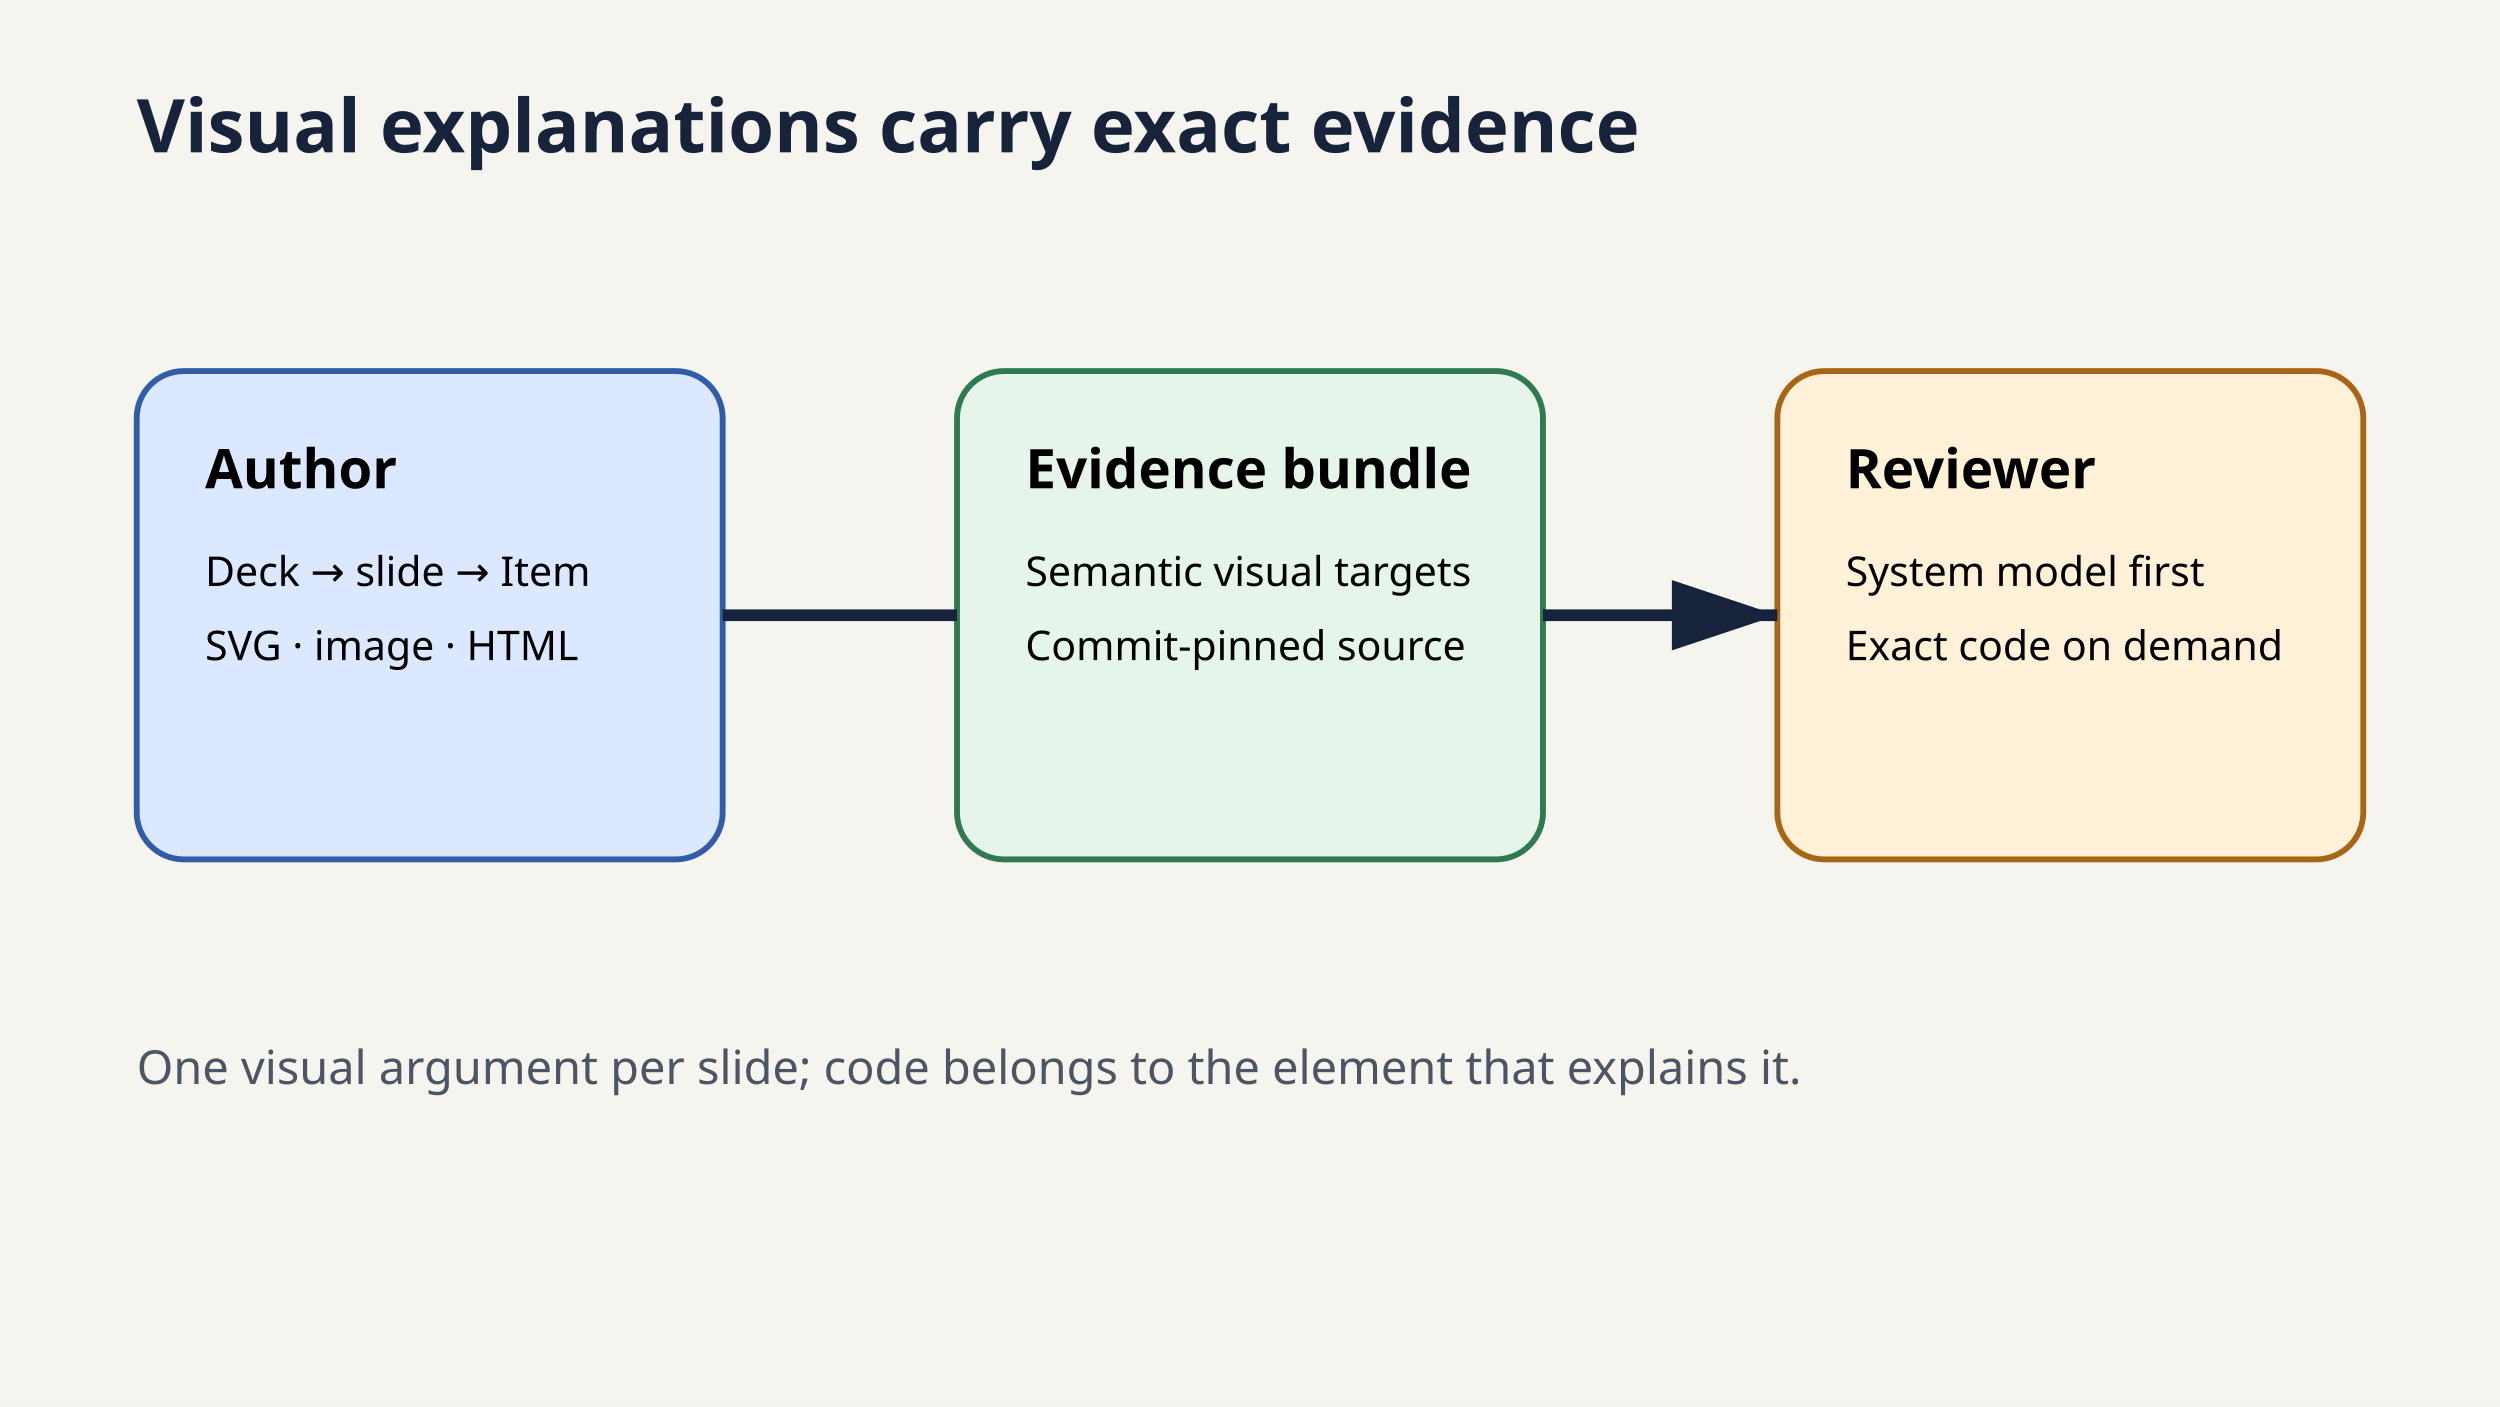
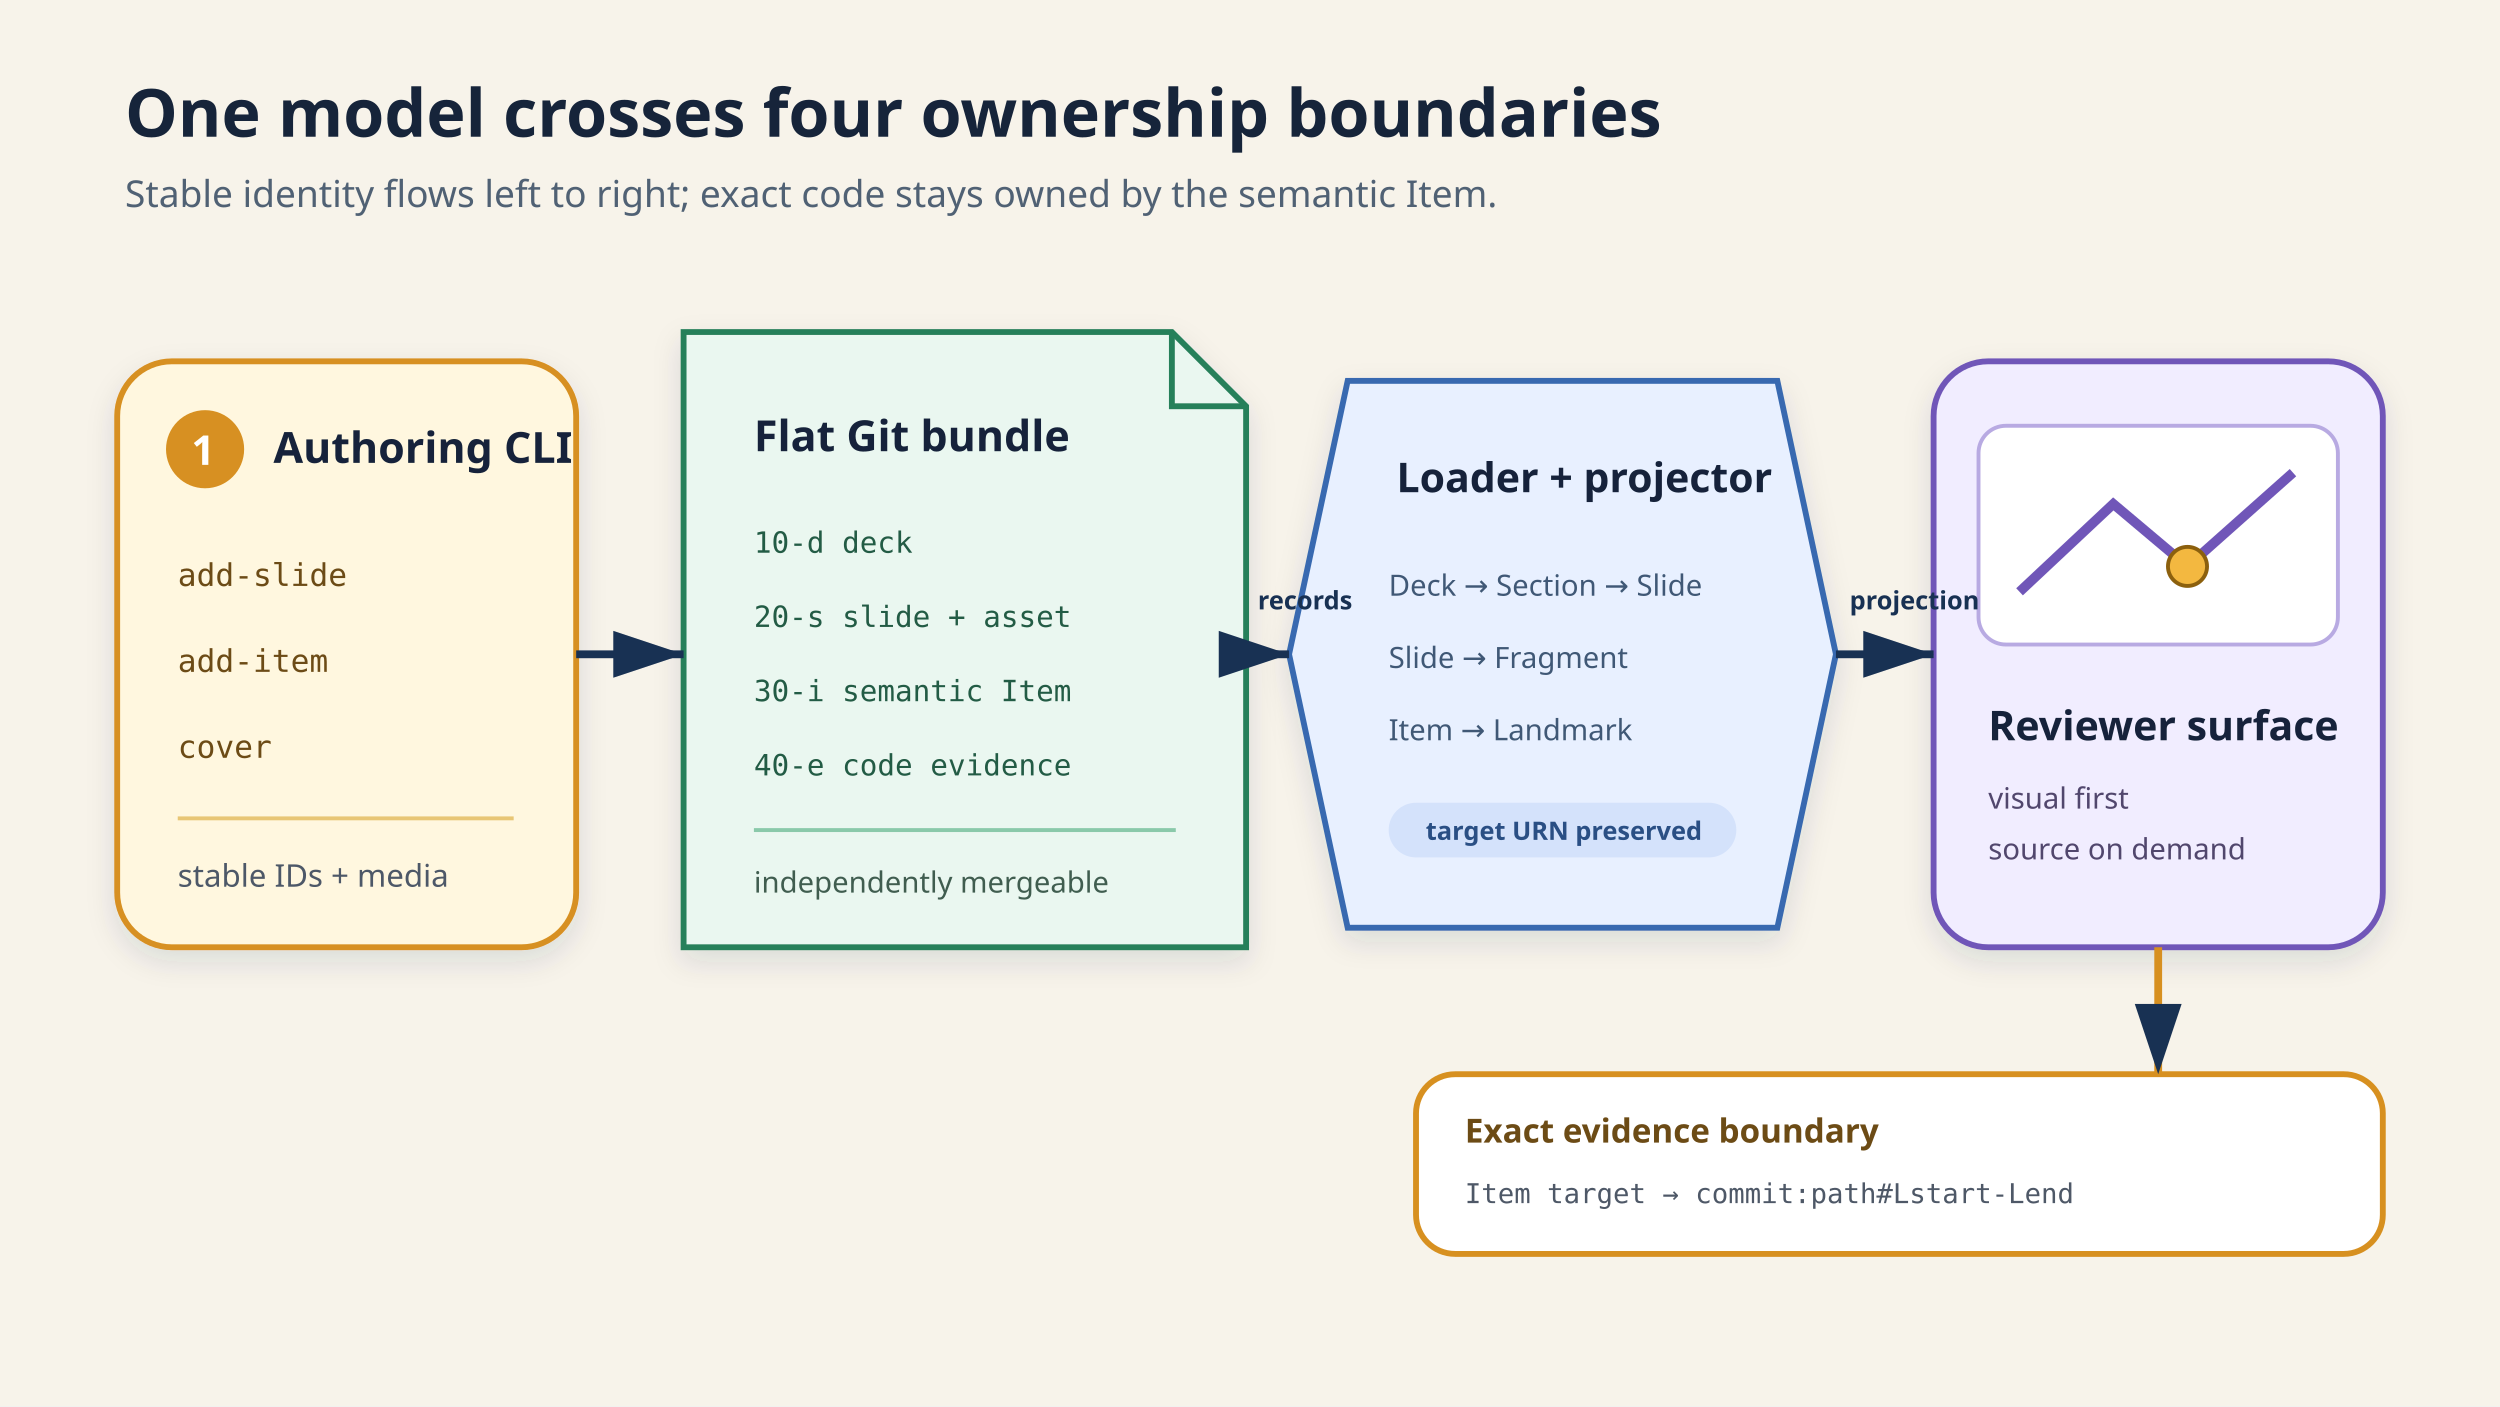
<svg xmlns="http://www.w3.org/2000/svg" viewBox="0 0 1280 720" role="img" aria-labelledby="title desc">
-   <rect width="1280" height="720" fill="#f6f4ef" />
-   <text x="70" y="78" font-family="system-ui" font-size="38" font-weight="700" fill="#17233b">Visual explanations carry exact evidence</text>
-   <g font-family="system-ui">
-     <rect id="author" x="70" y="190" width="300" height="250" rx="24" fill="#dce8ff" stroke="#315ca8" stroke-width="3" />
-     <text x="105" y="250" font-size="28" font-weight="700">Author</text>
-     <text x="105" y="300" font-size="21">Deck → slide → Item</text>
-     <text x="105" y="338" font-size="21">SVG · image · HTML</text>
-     <rect id="bundle" x="490" y="190" width="300" height="250" rx="24" fill="#e5f5ea" stroke="#2f7a4f" stroke-width="3" />
-     <text x="525" y="250" font-size="28" font-weight="700">Evidence bundle</text>
-     <text x="525" y="300" font-size="21">Semantic visual targets</text>
-     <text x="525" y="338" font-size="21">Commit-pinned source</text>
-     <rect id="reviewer" x="910" y="190" width="300" height="250" rx="24" fill="#fff0d8" stroke="#a86516" stroke-width="3" />
-     <text x="945" y="250" font-size="28" font-weight="700">Reviewer</text>
-     <text x="945" y="300" font-size="21">System model first</text>
-     <text x="945" y="338" font-size="21">Exact code on demand</text>
-     <path d="M370 315H490M790 315H910" stroke="#17233b" stroke-width="6" marker-end="url(#arrow)" />
-     <text x="70" y="555" font-size="24" fill="#4b5563">One visual argument per slide; code belongs to the element that explains it.</text>
-   </g>
  <defs>
    <marker id="arrow" markerWidth="10" markerHeight="10" refX="9" refY="3" orient="auto">
-       <path d="M0,0 L0,6 L9,3 z" fill="#17233b" />
+       <path d="M0 0L0 6L9 3Z" fill="#183153" />
    </marker>
+     <filter id="shadow" x="-10%" y="-10%" width="120%" height="130%">
+       <feDropShadow dx="0" dy="6" stdDeviation="7" flood-color="#183153" flood-opacity=".12" />
+     </filter>
  </defs>
+   <rect width="1280" height="720" fill="#f7f3ea" />
+   <text x="64" y="70" font-family="system-ui" font-size="34" font-weight="760" fill="#16243a">One model crosses four ownership boundaries</text>
+   <text x="64" y="106" font-family="system-ui" font-size="19" fill="#506174">Stable identity flows left to right; exact code stays owned by the semantic Item.</text>
+   <g id="author" filter="url(#shadow)">
+     <rect x="60" y="185" width="235" height="300" rx="28" fill="#fff7df" stroke="#d79020" stroke-width="3" />
+     <circle cx="105" cy="230" r="20" fill="#d79020" />
+     <text x="98" y="238" font-family="system-ui" font-size="21" font-weight="800" fill="white">1</text>
+     <text x="140" y="237" font-family="system-ui" font-size="22" font-weight="760" fill="#16243a">Authoring CLI</text>
+     <text x="91" y="300" font-family="ui-monospace,monospace" font-size="16" fill="#6c4b15">add-slide</text>
+     <text x="91" y="344" font-family="ui-monospace,monospace" font-size="16" fill="#6c4b15">add-item</text>
+     <text x="91" y="388" font-family="ui-monospace,monospace" font-size="16" fill="#6c4b15">cover</text>
+     <path d="M91 419H263" stroke="#e8c675" stroke-width="2" />
+     <text x="91" y="454" font-family="system-ui" font-size="16" fill="#4e5867">stable IDs + media</text>
+   </g>
+   <g id="bundle" filter="url(#shadow)">
+     <path d="M350 170H600L638 208V485H350Z" fill="#eaf7f0" stroke="#27805a" stroke-width="3" />
+     <path d="M600 170V208H638" fill="none" stroke="#27805a" stroke-width="3" />
+     <text x="386" y="231" font-family="system-ui" font-size="22" font-weight="760" fill="#16243a">Flat Git bundle</text>
+     <text x="386" y="283" font-family="ui-monospace,monospace" font-size="15" fill="#245b45">10-d  deck</text>
+     <text x="386" y="321" font-family="ui-monospace,monospace" font-size="15" fill="#245b45">20-s  slide + asset</text>
+     <text x="386" y="359" font-family="ui-monospace,monospace" font-size="15" fill="#245b45">30-i  semantic Item</text>
+     <text x="386" y="397" font-family="ui-monospace,monospace" font-size="15" fill="#245b45">40-e  code evidence</text>
+     <path d="M386 425H602" stroke="#8ac9aa" stroke-width="2" />
+     <text x="386" y="457" font-family="system-ui" font-size="15" fill="#405d50">independently mergeable</text>
+   </g>
+   <g id="loader" filter="url(#shadow)">
+     <path d="M690 195H910L940 335L910 475H690L660 335Z" fill="#e8f0ff" stroke="#3769b0" stroke-width="3" />
+     <text x="715" y="252" font-family="system-ui" font-size="21" font-weight="760" fill="#16243a">Loader + projector</text>
+     <text x="711" y="305" font-family="system-ui" font-size="15" fill="#405976">Deck → Section → Slide</text>
+     <text x="711" y="342" font-family="system-ui" font-size="15" fill="#405976">Slide → Fragment</text>
+     <text x="711" y="379" font-family="system-ui" font-size="15" fill="#405976">Item → Landmark</text>
+     <rect x="711" y="411" width="178" height="28" rx="14" fill="#d4e2fb" />
+     <text x="730" y="430" font-family="system-ui" font-size="13" font-weight="700" fill="#294f84">target URN preserved</text>
+   </g>
+   <g id="reviewer" filter="url(#shadow)">
+     <rect x="990" y="185" width="230" height="300" rx="28" fill="#f1edff" stroke="#7057b8" stroke-width="3" />
+     <rect x="1013" y="218" width="184" height="112" rx="14" fill="white" stroke="#b8aae2" stroke-width="2" />
+     <path d="M1034 303L1082 258L1120 290L1174 242" fill="none" stroke="#7057b8" stroke-width="5" />
+     <circle cx="1120" cy="290" r="10" fill="#f3b83f" stroke="#8c6110" stroke-width="2" />
+     <text x="1018" y="379" font-family="system-ui" font-size="21" font-weight="760" fill="#16243a">Reviewer surface</text>
+     <text x="1018" y="414" font-family="system-ui" font-size="15" fill="#51466d">visual first</text>
+     <text x="1018" y="440" font-family="system-ui" font-size="15" fill="#51466d">source on demand</text>
+   </g>
+   <g id="evidence-edge">
+     <path d="M295 335H350" stroke="#183153" stroke-width="4" marker-end="url(#arrow)" />
+     <path d="M638 335H660" stroke="#183153" stroke-width="4" marker-end="url(#arrow)" />
+     <path d="M940 335H990" stroke="#183153" stroke-width="4" marker-end="url(#arrow)" />
+     <text x="644" y="312" font-family="system-ui" font-size="13" font-weight="700" fill="#183153">records</text>
+     <text x="947" y="312" font-family="system-ui" font-size="13" font-weight="700" fill="#183153">projection</text>
+     <rect x="725" y="550" width="495" height="92" rx="20" fill="#fff" stroke="#d79020" stroke-width="3" />
+     <text x="750" y="585" font-family="system-ui" font-size="17" font-weight="760" fill="#6c4b15">Exact evidence boundary</text>
+     <text x="750" y="616" font-family="ui-monospace,monospace" font-size="14" fill="#4e5867">Item target → commit:path#Lstart-Lend</text>
+     <path d="M1105 485V550" stroke="#d79020" stroke-width="4" marker-end="url(#arrow)" />
+   </g>
</svg>
